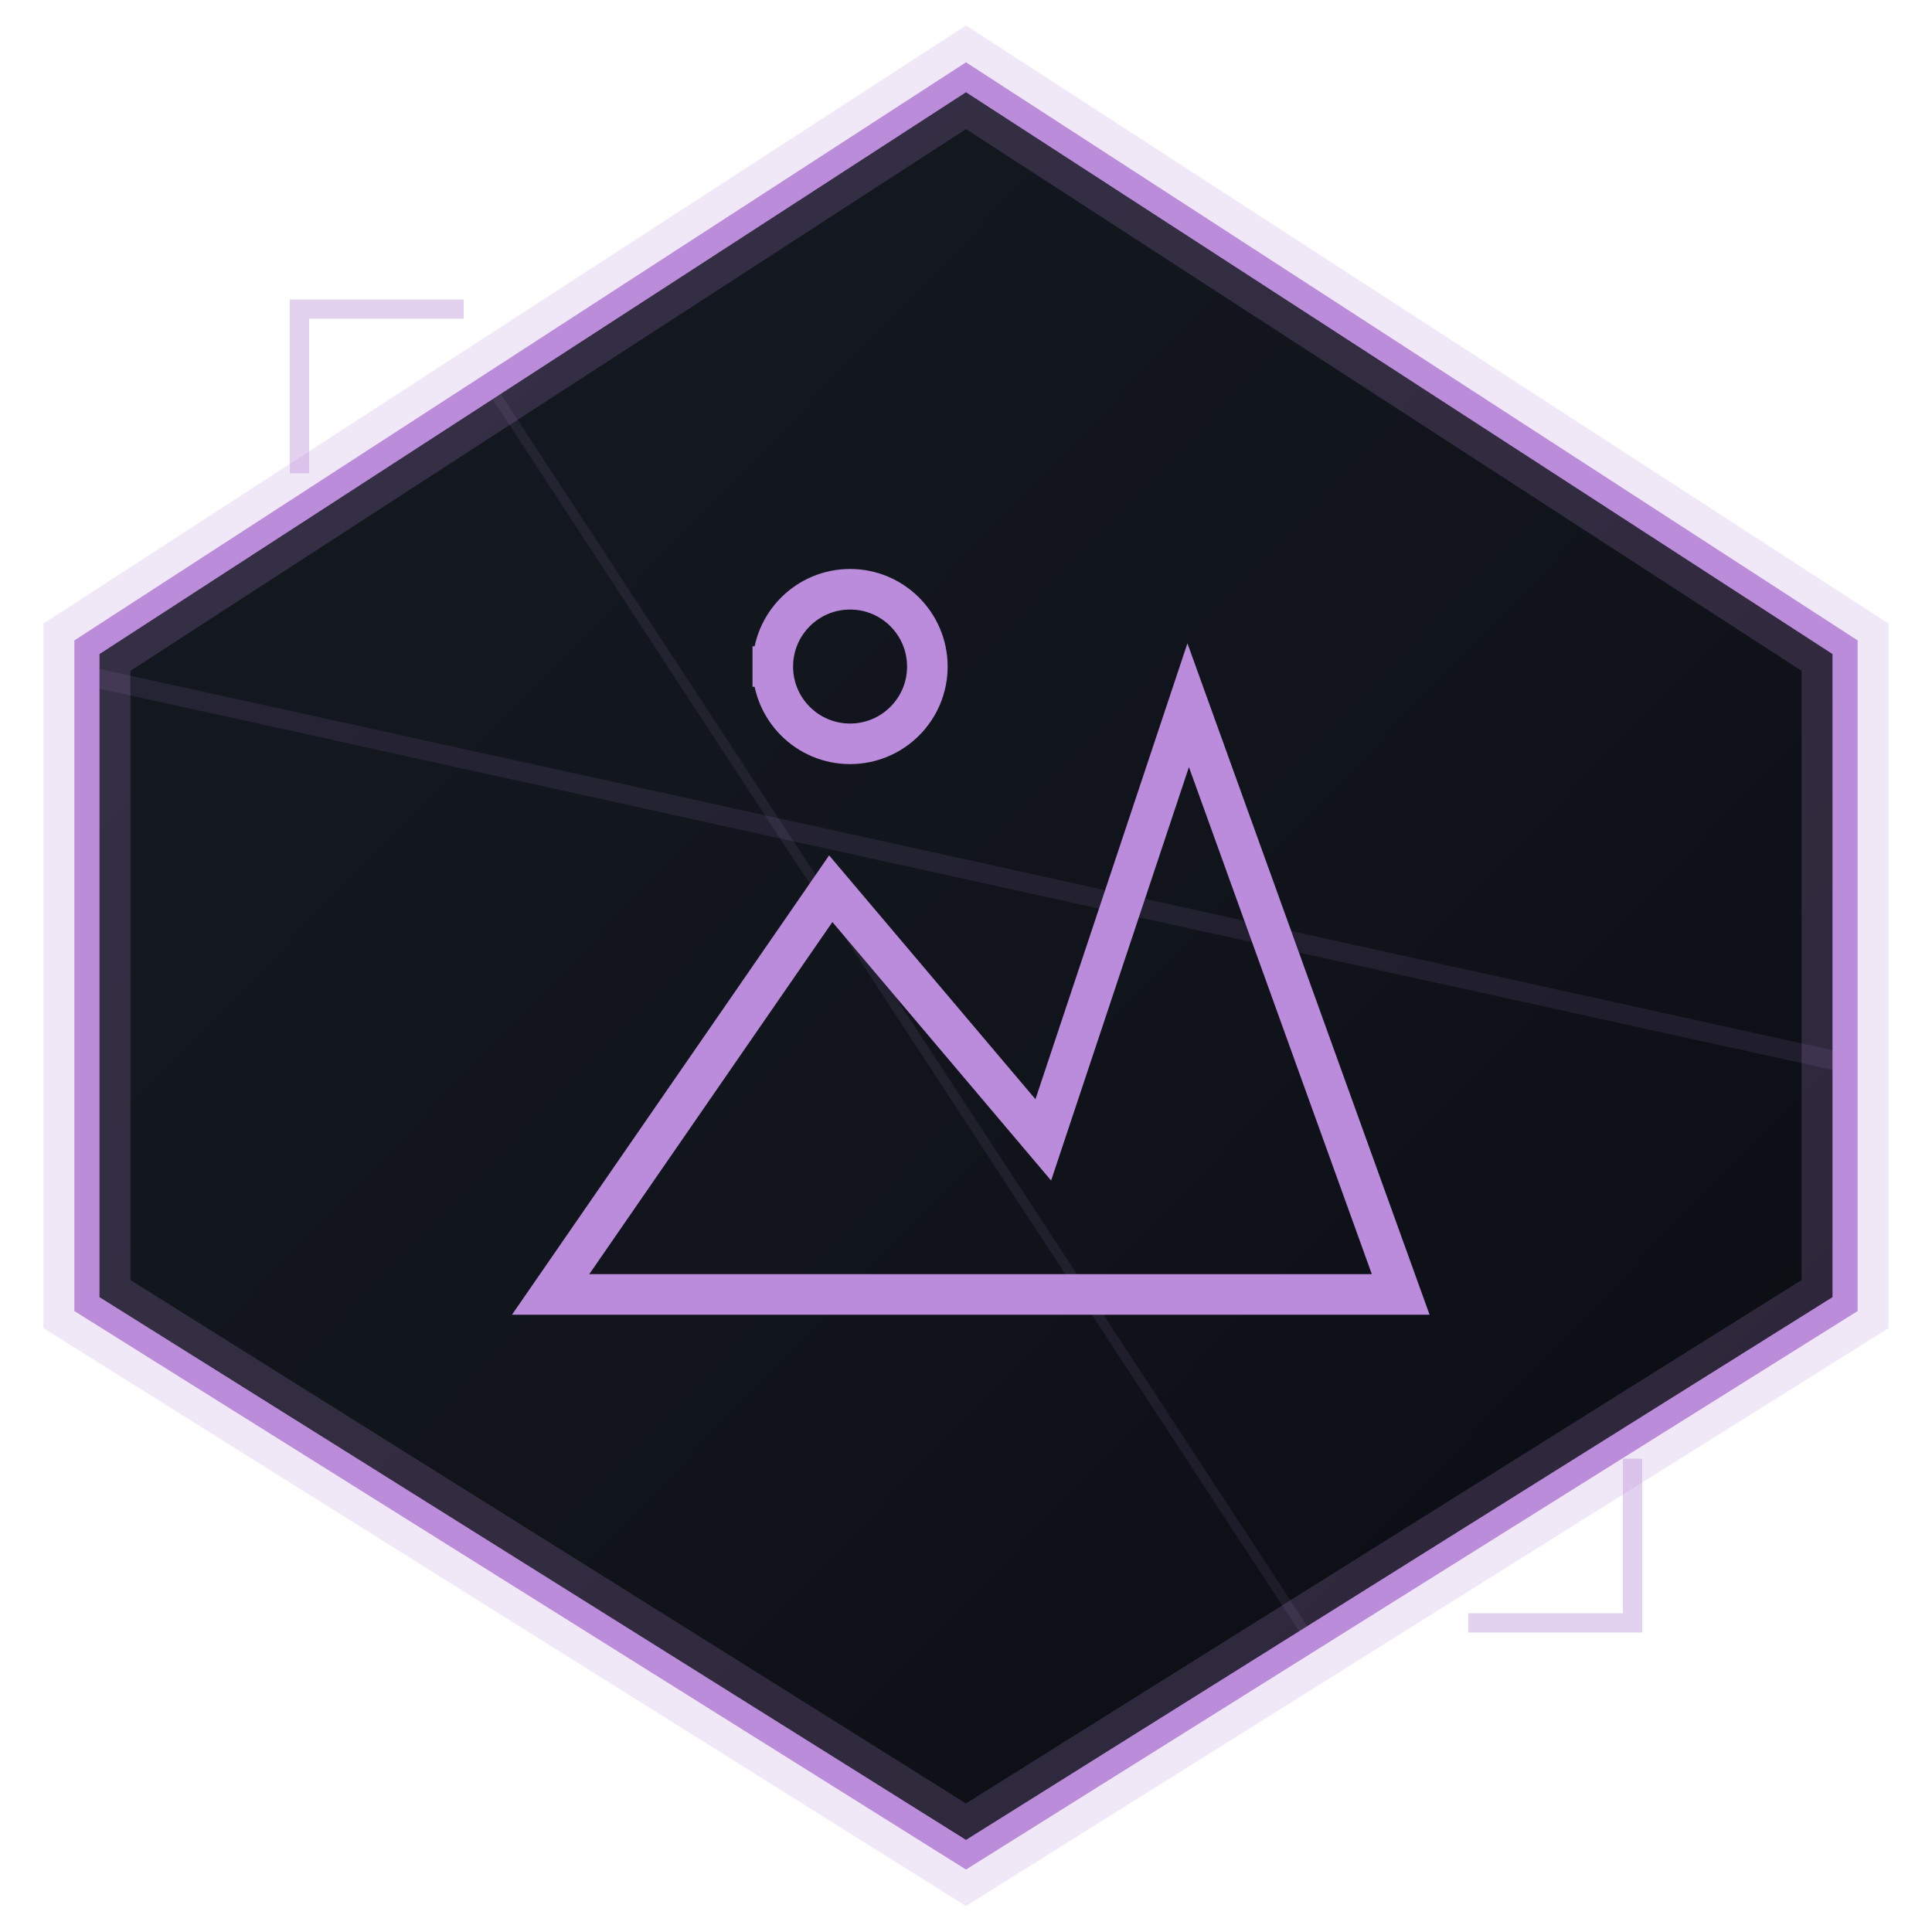
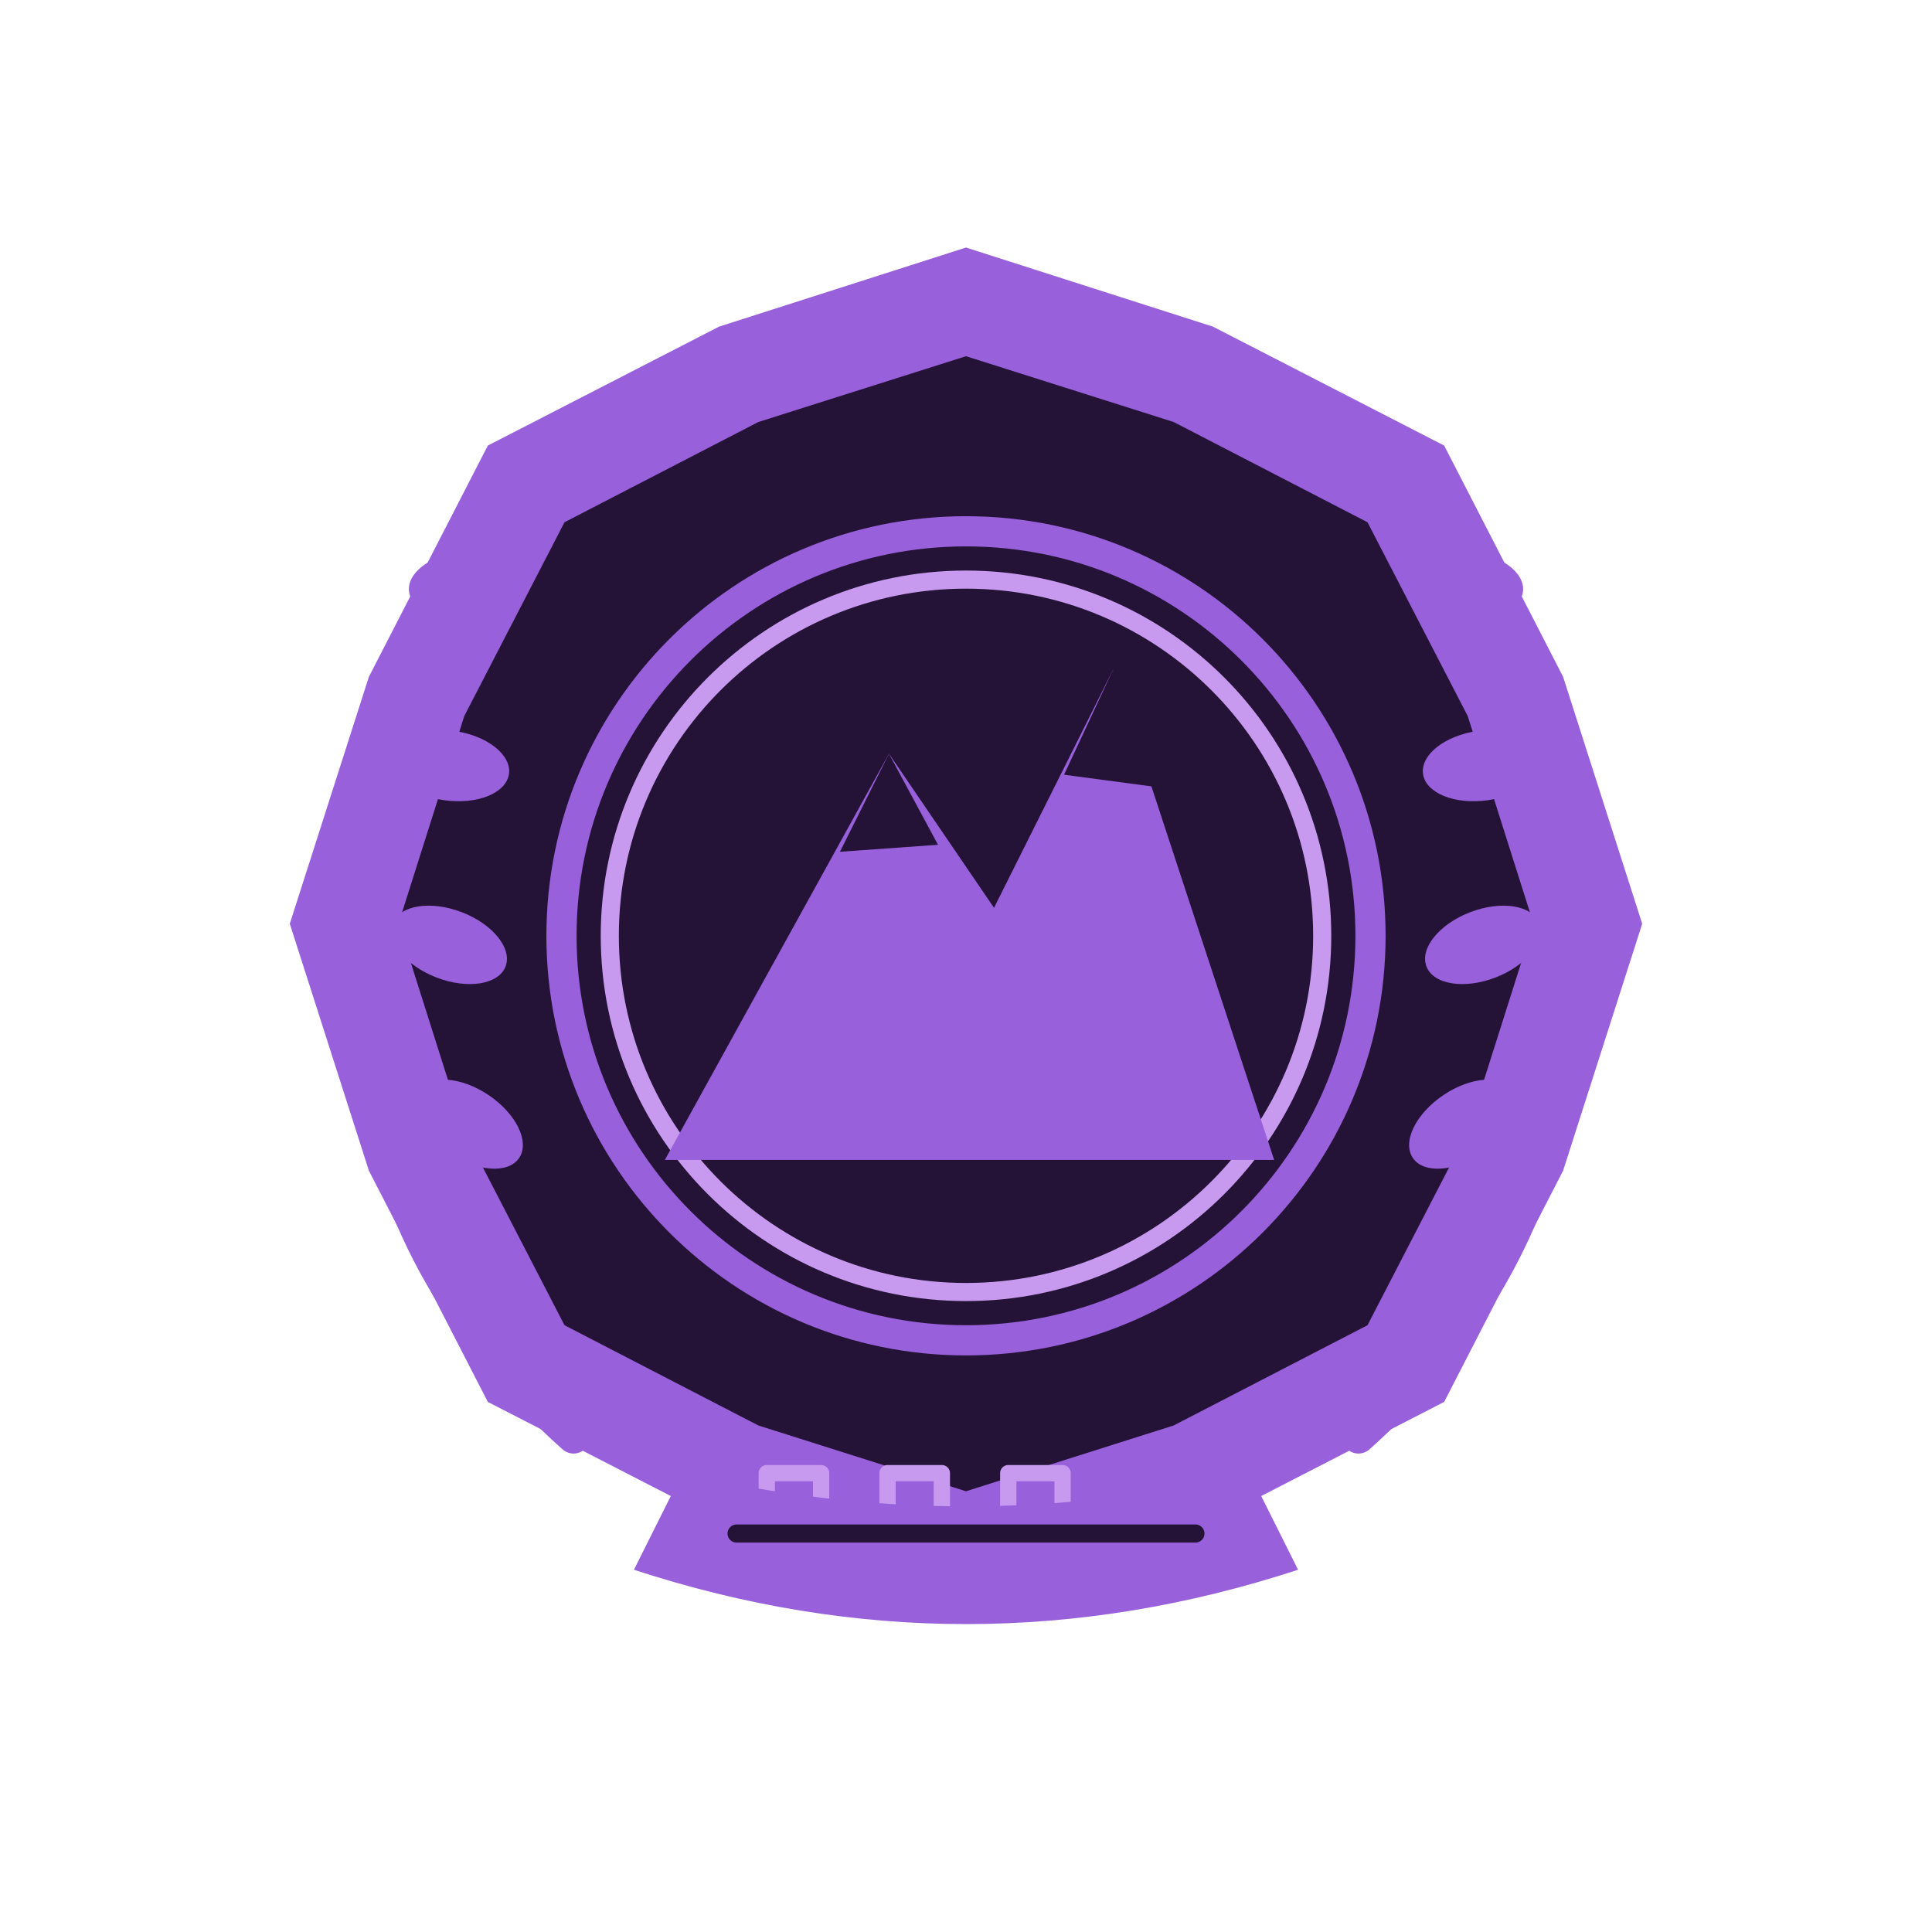
- <svg xmlns="http://www.w3.org/2000/svg" viewBox="0 0 200 200" width="200" height="200">
-   <defs>
-     <linearGradient id="holo" x1="0" y1="0" x2="1" y2="1">
-       <stop stop-color="#8fd1d7" />
-       <stop offset=".35" stop-color="#ac89ce" />
-       <stop offset=".7" stop-color="#e2a5ac" />
-       <stop offset="1" stop-color="#e4c380" />
-     </linearGradient>
-     <linearGradient id="stone" x1="0" y1="0" x2="1" y2="1">
-       <stop stop-color="#151a22" />
-       <stop offset=".6" stop-color="#10131a" />
-       <stop offset="1" stop-color="#080b10" />
-     </linearGradient>
-     <clipPath id="cut">
-       <path d="M100 8L191 67V135L100 192L9 135V67Z" />
-     </clipPath>
-   </defs>
-   <path d="M100 8L191 67V135L100 192L9 135V67Z" fill="url(#stone)" stroke="#ba8cdb" stroke-width="2.6" />
-   <path d="M100 8L191 67V135L100 192L9 135V67Z" fill="none" stroke="#ba8cdb" stroke-opacity=".2" stroke-width="9" />
-   <g clip-path="url(#cut)">
-     <path d="M0 68L200 112" stroke="#ba8cdb" stroke-opacity=".11" stroke-width="2" />
-     <path d="M18 -10L162 210" stroke="#ba8cdb" stroke-opacity=".10" stroke-width="1" />
+ <svg xmlns="http://www.w3.org/2000/svg" width="320" height="320" viewBox="0 0 320 320">
+   <g stroke-linejoin="round" stroke-linecap="round">
+     <polygon points="160.0,41.0 200.9,54.1 239.2,73.8 258.9,112.1 272.0,153.0 258.9,193.9 239.2,232.2 200.9,251.9 160.0,265.0 119.1,251.9 80.8,232.2 61.1,193.9 48.0,153.0 61.1,112.1 80.8,73.8 119.1,54.1" fill="#9860db" />
+     <polygon points="160.0,59.0 194.4,69.9 226.5,86.5 243.1,118.6 254.0,153.0 243.1,187.4 226.5,219.5 194.4,236.1 160.0,247.0 125.6,236.1 93.5,219.5 76.9,187.4 66.0,153.0 76.9,118.6 93.5,86.5 125.6,69.9" fill="#241336" />
+     <path d="M127 252v-8h9v7h-5" fill="none" stroke="#c79aef" stroke-width="2.7" />
+     <path d="M147 252v-8h9v7h-5" fill="none" stroke="#c79aef" stroke-width="2.7" />
+     <path d="M167 252v-8h9v7h-5" fill="none" stroke="#c79aef" stroke-width="2.7" />
+     <path d="M95 238Q40 189 72 103" stroke="#9860db" stroke-width="5.5" fill="none" />
+     <ellipse cx="83.0" cy="216.0" rx="10" ry="5.8" fill="#9860db" transform="rotate(47 83.0 216.0)" />
+     <ellipse cx="77.7" cy="186.2" rx="10" ry="5.8" fill="#9860db" transform="rotate(34 77.7 186.2)" />
+     <ellipse cx="74.4" cy="156.5" rx="10" ry="5.8" fill="#9860db" transform="rotate(21 74.4 156.5)" />
+     <ellipse cx="74.4" cy="126.8" rx="10" ry="5.8" fill="#9860db" transform="rotate(8 74.4 126.8)" />
+     <ellipse cx="77.7" cy="97.0" rx="10" ry="5.8" fill="#9860db" transform="rotate(-5 77.7 97.0)" />
+     <path d="M225 238Q280 189 248 103" stroke="#9860db" stroke-width="5.5" fill="none" />
+     <ellipse cx="237.0" cy="216.0" rx="10" ry="5.8" fill="#9860db" transform="rotate(-47 237.0 216.0)" />
+     <ellipse cx="242.3" cy="186.2" rx="10" ry="5.8" fill="#9860db" transform="rotate(-34 242.3 186.2)" />
+     <ellipse cx="245.6" cy="156.5" rx="10" ry="5.8" fill="#9860db" transform="rotate(-21 245.6 156.5)" />
+     <ellipse cx="245.6" cy="126.8" rx="10" ry="5.8" fill="#9860db" transform="rotate(-8 245.6 126.8)" />
+     <ellipse cx="242.3" cy="97.0" rx="10" ry="5.8" fill="#9860db" transform="rotate(5 242.3 97.0)" />
+     <circle cx="160" cy="155" r="67" fill="#241336" stroke="#9860db" stroke-width="5" />
+     <circle cx="160" cy="155" r="59" fill="none" stroke="#c79aef" stroke-width="3" />
+     <g transform="translate(160 155) scale(1.16)">
+       <path d="M-43 32L-11-26L4-4L21-38L44 32Z" fill="#9860db" />
+       <path d="M-18-12L-11-26L-4-13Z M14-23L21-38L29-21Z" fill="#241336" />
+     </g>
+     <path d="M113 244Q160 255 207 244L215 260Q160 278 105 260Z" fill="#9860db" />
+     <path d="M122 254H198" stroke="#241336" stroke-width="3" />
  </g>
-   <g transform="translate(100 100)" fill="none" stroke="#ba8cdb" stroke-width="4.2" stroke-linecap="square" stroke-linejoin="miter">
-     <path d="M-43 34L-14 -8L8 18L23 -27L45 34Z M-20 -31A8 8 0 1 0 -4 -31A8 8 0 1 0 -20 -31" />
-   </g>
-   <path d="M31 49V32H48 M152 168H169V151" fill="none" stroke="#ba8cdb" stroke-opacity=".4" stroke-width="2" />
</svg>
